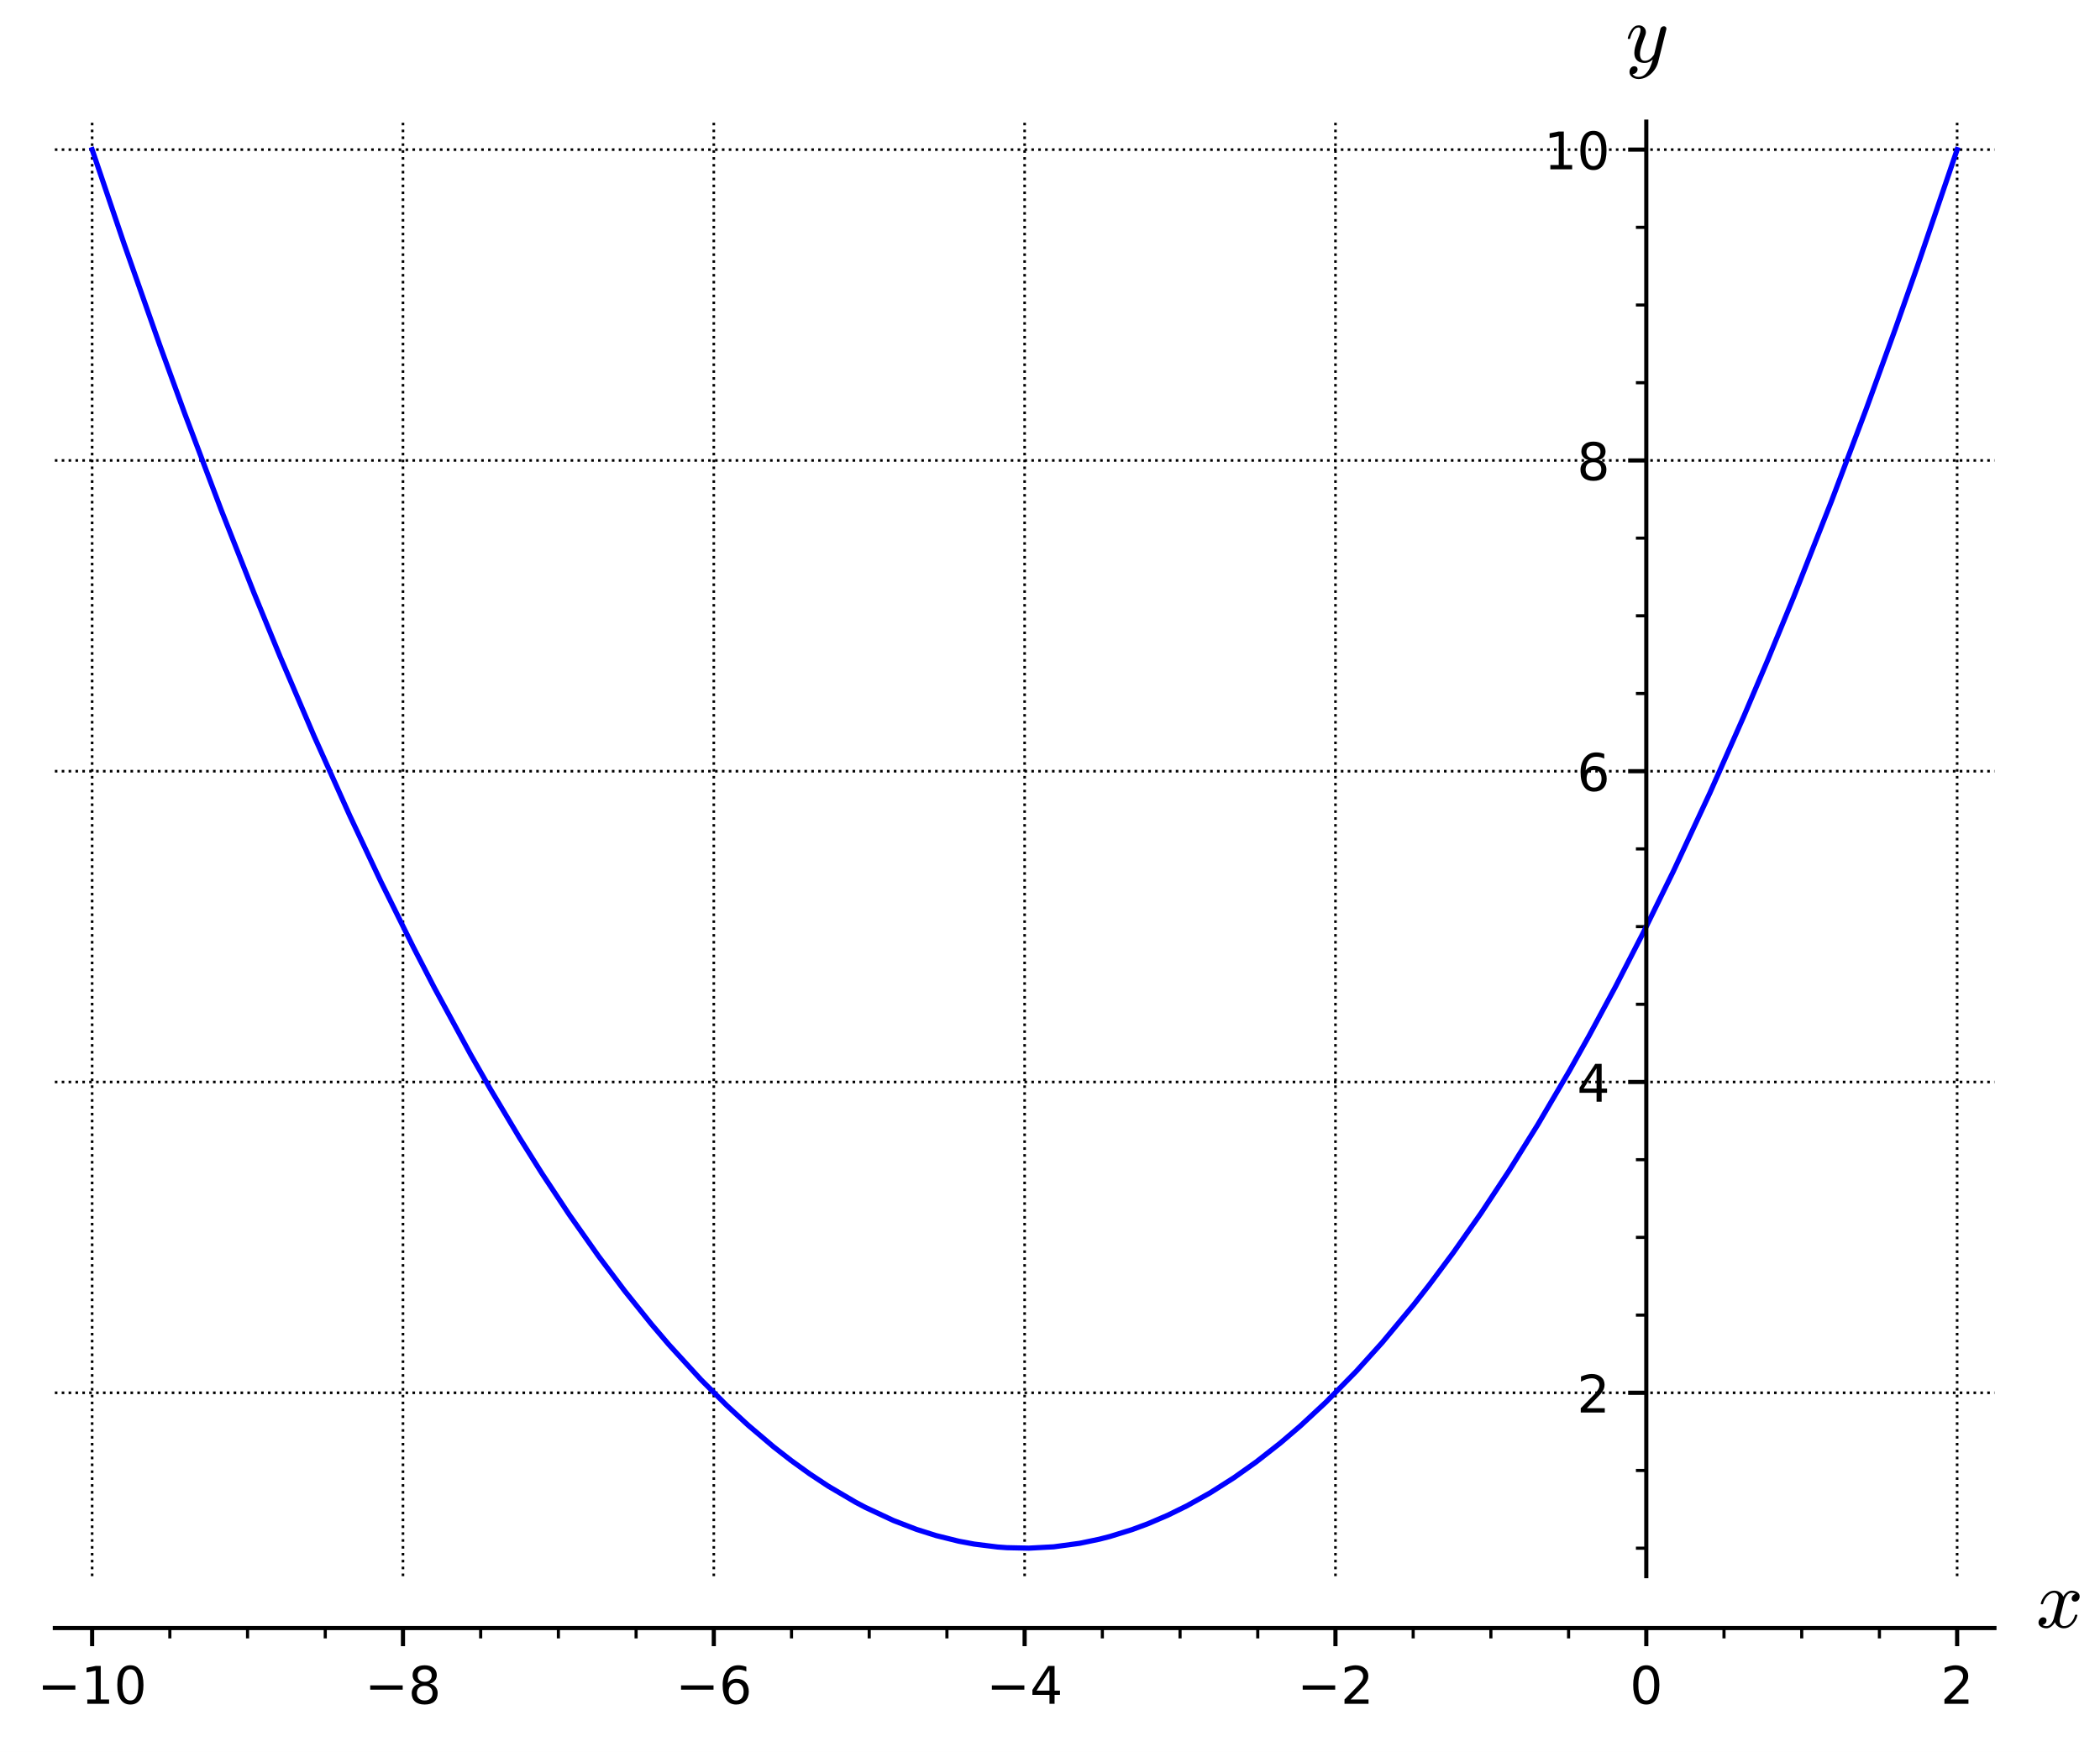
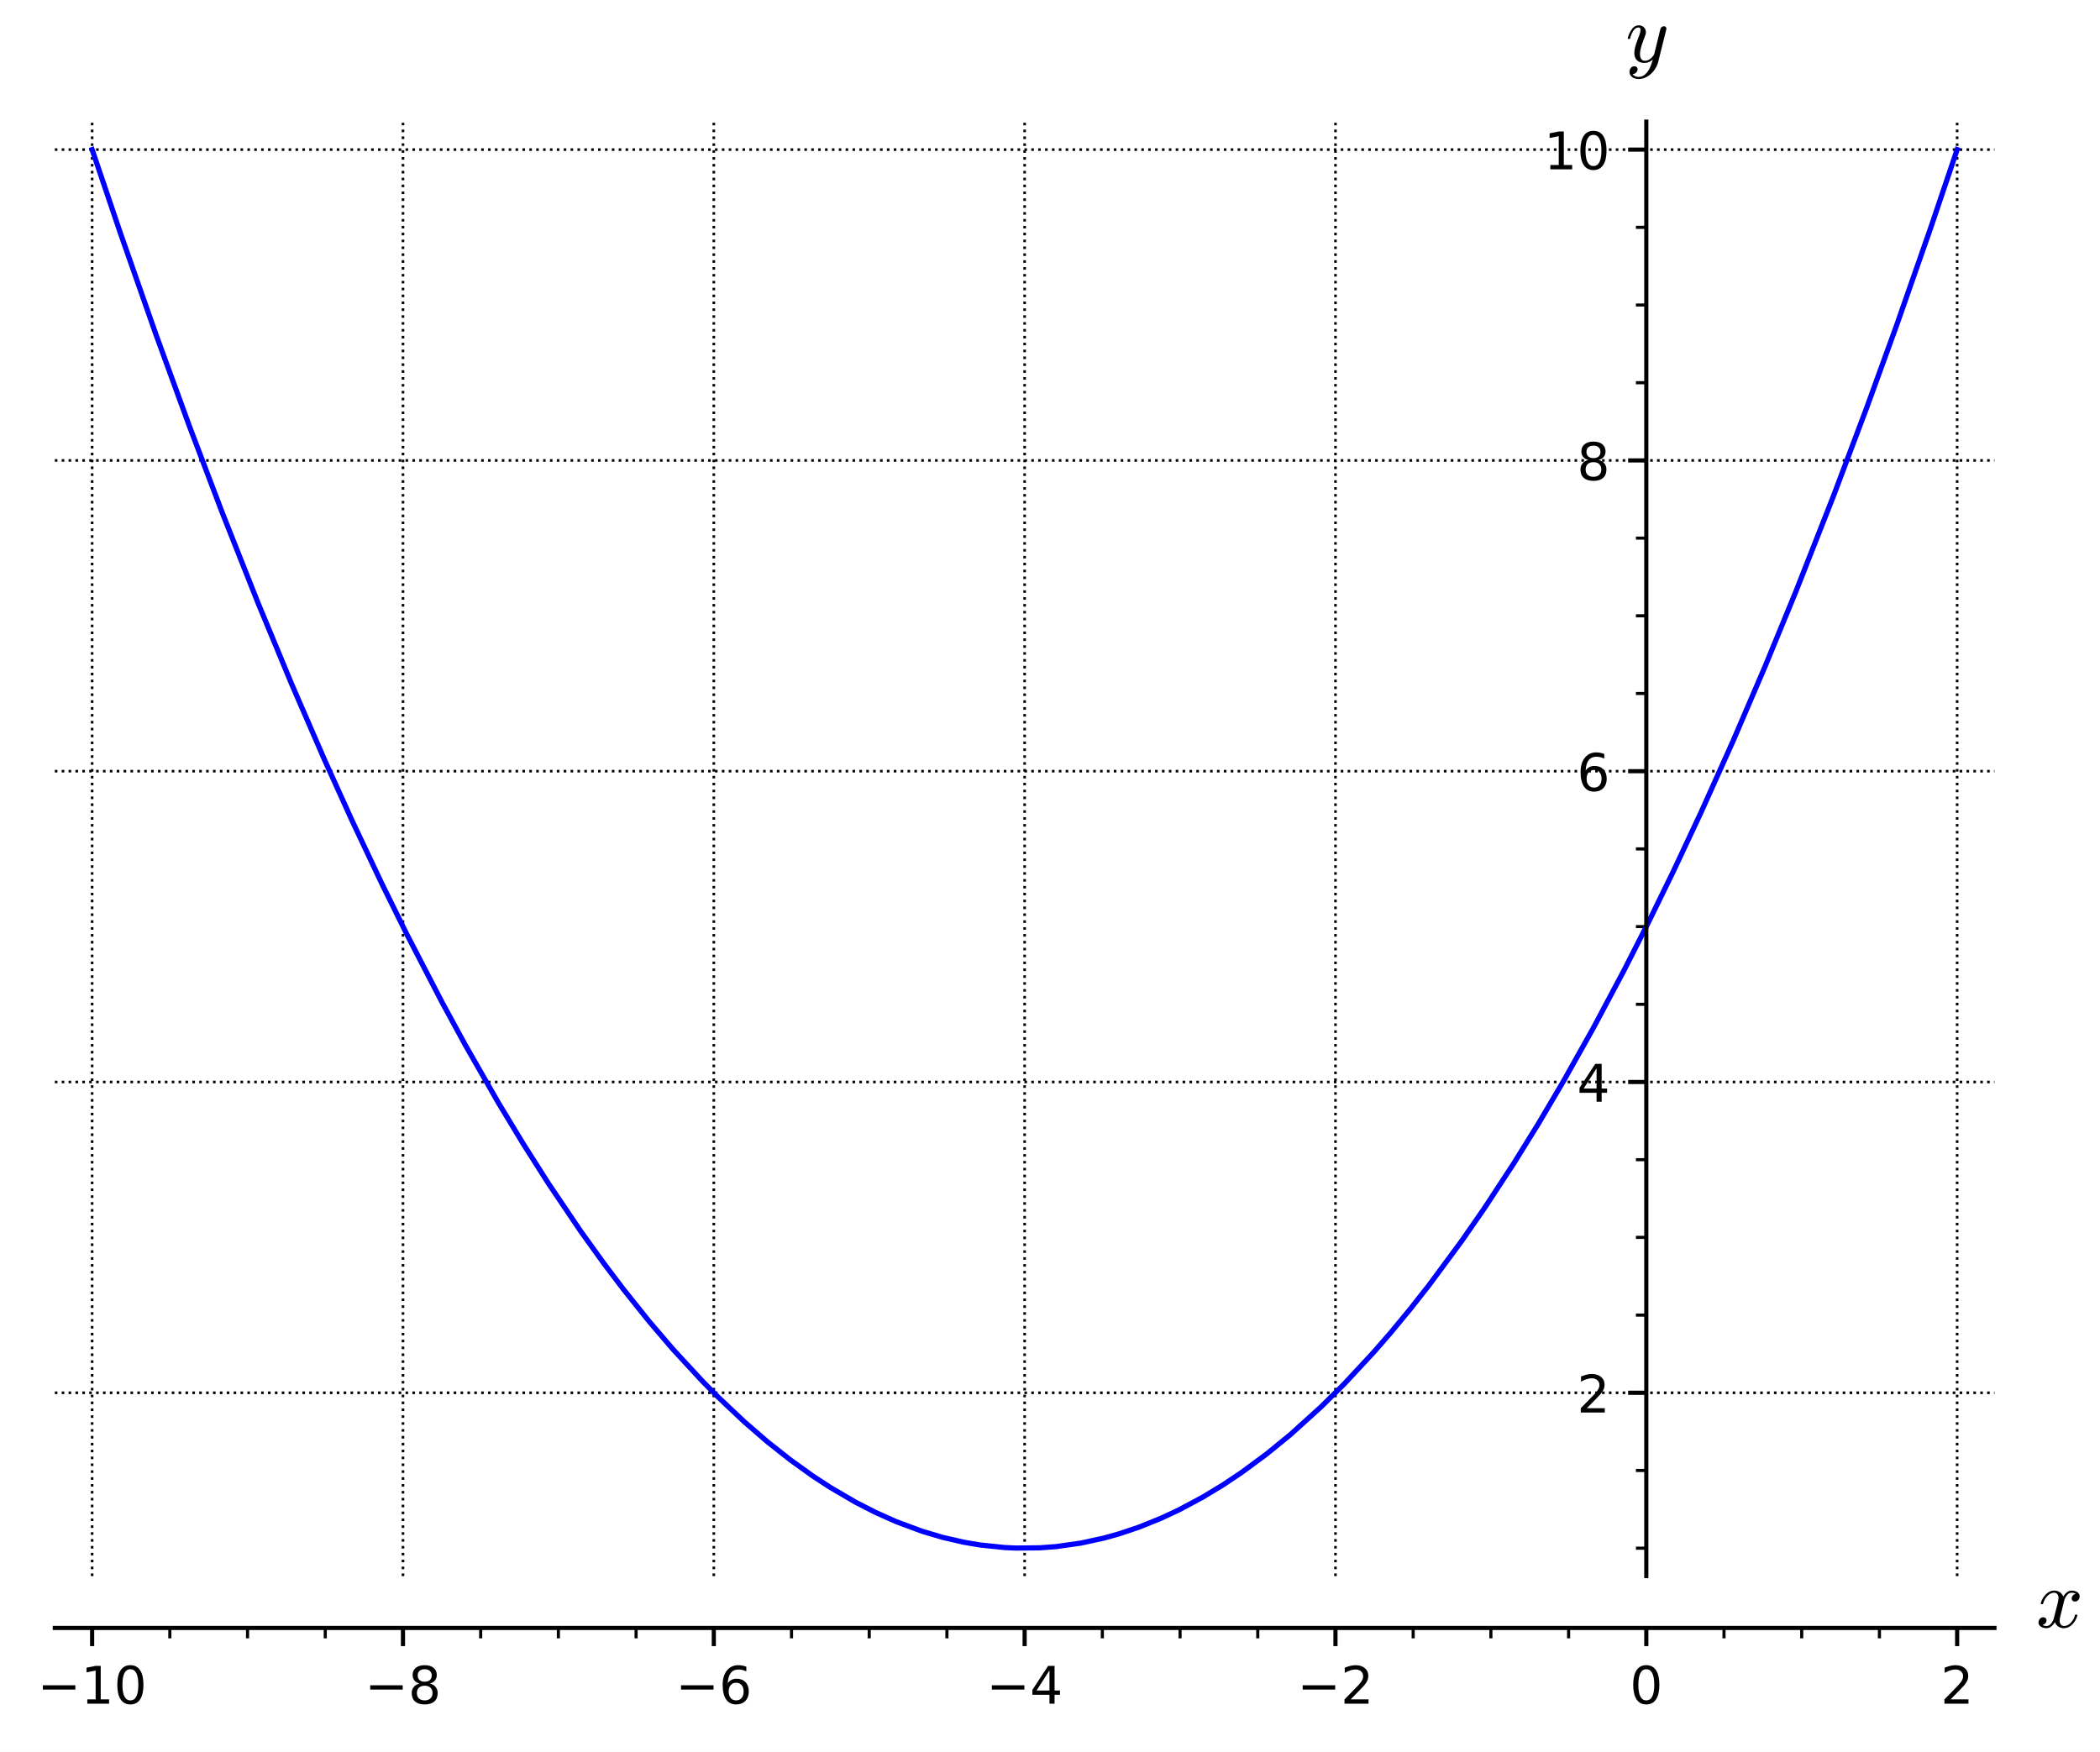
- <svg xmlns="http://www.w3.org/2000/svg" xmlns:xlink="http://www.w3.org/1999/xlink" width="404.615pt" height="337.601pt" viewBox="0 0 404.615 337.601" version="1.1">
+ <svg xmlns="http://www.w3.org/2000/svg" xmlns:xlink="http://www.w3.org/1999/xlink" width="404.638pt" height="337.601pt" viewBox="0 0 404.638 337.601" version="1.1">
  <defs>
    <style type="text/css">*{stroke-linejoin: round; stroke-linecap: butt}</style>
  </defs>
  <g id="figure_1">
    <g id="patch_1">
-       <path d="M 0 337.601  L 404.615 337.601  L 404.615 0  L 0 0  z " style="fill: #ffffff" />
+       <path d="M 0 337.601  L 404.638 337.601  L 404.638 0  L 0 0  z " style="fill: #ffffff" />
    </g>
    <g id="axes_1">
      <g id="patch_2">
-         <path d="M 10.566 303.723  L 384.275 303.723  L 384.275 23.442  L 10.566 23.442  z " style="fill: #ffffff" />
+         <path d="M 10.565 303.723  L 384.298 303.723  L 384.298 23.442  L 10.565 23.442  z " style="fill: #ffffff" />
      </g>
      <g id="matplotlib.axis_1">
        <g id="xtick_1">
          <g id="line2d_1">
-             <path d="M 17.752 303.723  L 17.752 23.442  " clip-path="url(#p4a2a695753)" style="fill: none; stroke-dasharray: 0.5,0.825; stroke-dashoffset: 0; stroke: #000000; stroke-width: 0.5" />
+             <path d="M 17.752 303.723  L 17.752 23.442  " clip-path="url(#peee781e244)" style="fill: none; stroke-dasharray: 0.5,0.825; stroke-dashoffset: 0; stroke: #000000; stroke-width: 0.5" />
          </g>
          <g id="line2d_2">
            <defs>
-               <path id="ma3449b075d" d="M 0 0  L 0 3.5  " style="stroke: #000000; stroke-width: 0.8" />
-             </defs>
-             <g>
-               <use xlink:href="#ma3449b075d" x="17.752" y="313.723" style="stroke: #000000; stroke-width: 0.8" />
+               <path id="mcf49703777" d="M 0 0  L 0 3.5  " style="stroke: #000000; stroke-width: 0.8" />
+             </defs>
+             <g>
+               <use xlink:href="#mcf49703777" x="17.752" y="313.723" style="stroke: #000000; stroke-width: 0.8" />
            </g>
          </g>
          <g id="text_1">
            <g transform="translate(7.2 328.3209) scale(0.1 -0.1)">
              <defs>
                <path id="DejaVuSans-2212" d="M 678 2272  L 4684 2272  L 4684 1741  L 678 1741  L 678 2272  z " transform="scale(0.015625)" />
                <path id="DejaVuSans-31" d="M 794 531  L 1825 531  L 1825 4091  L 703 3866  L 703 4441  L 1819 4666  L 2450 4666  L 2450 531  L 3481 531  L 3481 0  L 794 0  L 794 531  z " transform="scale(0.015625)" />
                <path id="DejaVuSans-30" d="M 2034 4250  Q 1547 4250 1301 3770  Q 1056 3291 1056 2328  Q 1056 1369 1301 889  Q 1547 409 2034 409  Q 2525 409 2770 889  Q 3016 1369 3016 2328  Q 3016 3291 2770 3770  Q 2525 4250 2034 4250  z M 2034 4750  Q 2819 4750 3233 4129  Q 3647 3509 3647 2328  Q 3647 1150 3233 529  Q 2819 -91 2034 -91  Q 1250 -91 836 529  Q 422 1150 422 2328  Q 422 3509 836 4129  Q 1250 4750 2034 4750  z " transform="scale(0.015625)" />
              </defs>
              <use xlink:href="#DejaVuSans-2212" />
              <use xlink:href="#DejaVuSans-31" x="83.789" />
              <use xlink:href="#DejaVuSans-30" x="147.412" />
            </g>
          </g>
        </g>
        <g id="xtick_2">
          <g id="line2d_3">
-             <path d="M 77.642 303.723  L 77.642 23.442  " clip-path="url(#p4a2a695753)" style="fill: none; stroke-dasharray: 0.5,0.825; stroke-dashoffset: 0; stroke: #000000; stroke-width: 0.5" />
+             <path d="M 77.645 303.723  L 77.645 23.442  " clip-path="url(#peee781e244)" style="fill: none; stroke-dasharray: 0.5,0.825; stroke-dashoffset: 0; stroke: #000000; stroke-width: 0.5" />
          </g>
          <g id="line2d_4">
            <g>
-               <use xlink:href="#ma3449b075d" x="77.642" y="313.723" style="stroke: #000000; stroke-width: 0.8" />
+               <use xlink:href="#mcf49703777" x="77.645" y="313.723" style="stroke: #000000; stroke-width: 0.8" />
            </g>
          </g>
          <g id="text_2">
-             <g transform="translate(70.2706 328.3209) scale(0.1 -0.1)">
+             <g transform="translate(70.27437 328.3209) scale(0.1 -0.1)">
              <defs>
                <path id="DejaVuSans-38" d="M 2034 2216  Q 1584 2216 1326 1975  Q 1069 1734 1069 1313  Q 1069 891 1326 650  Q 1584 409 2034 409  Q 2484 409 2743 651  Q 3003 894 3003 1313  Q 3003 1734 2745 1975  Q 2488 2216 2034 2216  z M 1403 2484  Q 997 2584 770 2862  Q 544 3141 544 3541  Q 544 4100 942 4425  Q 1341 4750 2034 4750  Q 2731 4750 3128 4425  Q 3525 4100 3525 3541  Q 3525 3141 3298 2862  Q 3072 2584 2669 2484  Q 3125 2378 3379 2068  Q 3634 1759 3634 1313  Q 3634 634 3220 271  Q 2806 -91 2034 -91  Q 1263 -91 848 271  Q 434 634 434 1313  Q 434 1759 690 2068  Q 947 2378 1403 2484  z M 1172 3481  Q 1172 3119 1398 2916  Q 1625 2713 2034 2713  Q 2441 2713 2670 2916  Q 2900 3119 2900 3481  Q 2900 3844 2670 4047  Q 2441 4250 2034 4250  Q 1625 4250 1398 4047  Q 1172 3844 1172 3481  z " transform="scale(0.015625)" />
              </defs>
              <use xlink:href="#DejaVuSans-2212" />
              <use xlink:href="#DejaVuSans-38" x="83.789" />
            </g>
          </g>
        </g>
        <g id="xtick_3">
          <g id="line2d_5">
-             <path d="M 137.531 303.723  L 137.531 23.442  " clip-path="url(#p4a2a695753)" style="fill: none; stroke-dasharray: 0.5,0.825; stroke-dashoffset: 0; stroke: #000000; stroke-width: 0.5" />
+             <path d="M 137.539 303.723  L 137.539 23.442  " clip-path="url(#peee781e244)" style="fill: none; stroke-dasharray: 0.5,0.825; stroke-dashoffset: 0; stroke: #000000; stroke-width: 0.5" />
          </g>
          <g id="line2d_6">
            <g>
-               <use xlink:href="#ma3449b075d" x="137.531" y="313.723" style="stroke: #000000; stroke-width: 0.8" />
+               <use xlink:href="#mcf49703777" x="137.539" y="313.723" style="stroke: #000000; stroke-width: 0.8" />
            </g>
          </g>
          <g id="text_3">
-             <g transform="translate(130.16 328.3209) scale(0.1 -0.1)">
+             <g transform="translate(130.1675 328.3209) scale(0.1 -0.1)">
              <defs>
                <path id="DejaVuSans-36" d="M 2113 2584  Q 1688 2584 1439 2293  Q 1191 2003 1191 1497  Q 1191 994 1439 701  Q 1688 409 2113 409  Q 2538 409 2786 701  Q 3034 994 3034 1497  Q 3034 2003 2786 2293  Q 2538 2584 2113 2584  z M 3366 4563  L 3366 3988  Q 3128 4100 2886 4159  Q 2644 4219 2406 4219  Q 1781 4219 1451 3797  Q 1122 3375 1075 2522  Q 1259 2794 1537 2939  Q 1816 3084 2150 3084  Q 2853 3084 3261 2657  Q 3669 2231 3669 1497  Q 3669 778 3244 343  Q 2819 -91 2113 -91  Q 1303 -91 875 529  Q 447 1150 447 2328  Q 447 3434 972 4092  Q 1497 4750 2381 4750  Q 2619 4750 2861 4703  Q 3103 4656 3366 4563  z " transform="scale(0.015625)" />
              </defs>
              <use xlink:href="#DejaVuSans-2212" />
              <use xlink:href="#DejaVuSans-36" x="83.789" />
            </g>
          </g>
        </g>
        <g id="xtick_4">
          <g id="line2d_7">
-             <path d="M 197.42 303.723  L 197.42 23.442  " clip-path="url(#p4a2a695753)" style="fill: none; stroke-dasharray: 0.5,0.825; stroke-dashoffset: 0; stroke: #000000; stroke-width: 0.5" />
+             <path d="M 197.432 303.723  L 197.432 23.442  " clip-path="url(#peee781e244)" style="fill: none; stroke-dasharray: 0.5,0.825; stroke-dashoffset: 0; stroke: #000000; stroke-width: 0.5" />
          </g>
          <g id="line2d_8">
            <g>
-               <use xlink:href="#ma3449b075d" x="197.42" y="313.723" style="stroke: #000000; stroke-width: 0.8" />
+               <use xlink:href="#mcf49703777" x="197.432" y="313.723" style="stroke: #000000; stroke-width: 0.8" />
            </g>
          </g>
          <g id="text_4">
-             <g transform="translate(190.0493 328.3209) scale(0.1 -0.1)">
+             <g transform="translate(190.0606 328.3209) scale(0.1 -0.1)">
              <defs>
                <path id="DejaVuSans-34" d="M 2419 4116  L 825 1625  L 2419 1625  L 2419 4116  z M 2253 4666  L 3047 4666  L 3047 1625  L 3713 1625  L 3713 1100  L 3047 1100  L 3047 0  L 2419 0  L 2419 1100  L 313 1100  L 313 1709  L 2253 4666  z " transform="scale(0.015625)" />
              </defs>
              <use xlink:href="#DejaVuSans-2212" />
              <use xlink:href="#DejaVuSans-34" x="83.789" />
            </g>
          </g>
        </g>
        <g id="xtick_5">
          <g id="line2d_9">
-             <path d="M 257.31 303.723  L 257.31 23.442  " clip-path="url(#p4a2a695753)" style="fill: none; stroke-dasharray: 0.5,0.825; stroke-dashoffset: 0; stroke: #000000; stroke-width: 0.5" />
+             <path d="M 257.325 303.723  L 257.325 23.442  " clip-path="url(#peee781e244)" style="fill: none; stroke-dasharray: 0.5,0.825; stroke-dashoffset: 0; stroke: #000000; stroke-width: 0.5" />
          </g>
          <g id="line2d_10">
            <g>
-               <use xlink:href="#ma3449b075d" x="257.31" y="313.723" style="stroke: #000000; stroke-width: 0.8" />
+               <use xlink:href="#mcf49703777" x="257.325" y="313.723" style="stroke: #000000; stroke-width: 0.8" />
            </g>
          </g>
          <g id="text_5">
-             <g transform="translate(249.9387 328.3209) scale(0.1 -0.1)">
+             <g transform="translate(249.9537 328.3209) scale(0.1 -0.1)">
              <defs>
                <path id="DejaVuSans-32" d="M 1228 531  L 3431 531  L 3431 0  L 469 0  L 469 531  Q 828 903 1448 1529  Q 2069 2156 2228 2338  Q 2531 2678 2651 2914  Q 2772 3150 2772 3378  Q 2772 3750 2511 3984  Q 2250 4219 1831 4219  Q 1534 4219 1204 4116  Q 875 4013 500 3803  L 500 4441  Q 881 4594 1212 4672  Q 1544 4750 1819 4750  Q 2544 4750 2975 4387  Q 3406 4025 3406 3419  Q 3406 3131 3298 2873  Q 3191 2616 2906 2266  Q 2828 2175 2409 1742  Q 1991 1309 1228 531  z " transform="scale(0.015625)" />
              </defs>
              <use xlink:href="#DejaVuSans-2212" />
              <use xlink:href="#DejaVuSans-32" x="83.789" />
            </g>
          </g>
        </g>
        <g id="xtick_6">
          <g id="line2d_11">
-             <path d="M 317.199 303.723  L 317.199 23.442  " clip-path="url(#p4a2a695753)" style="fill: none; stroke-dasharray: 0.5,0.825; stroke-dashoffset: 0; stroke: #000000; stroke-width: 0.5" />
+             <path d="M 317.218 303.723  L 317.218 23.442  " clip-path="url(#peee781e244)" style="fill: none; stroke-dasharray: 0.5,0.825; stroke-dashoffset: 0; stroke: #000000; stroke-width: 0.5" />
          </g>
          <g id="line2d_12">
            <g>
-               <use xlink:href="#ma3449b075d" x="317.199" y="313.723" style="stroke: #000000; stroke-width: 0.8" />
+               <use xlink:href="#mcf49703777" x="317.218" y="313.723" style="stroke: #000000; stroke-width: 0.8" />
            </g>
          </g>
          <g id="text_6">
-             <g transform="translate(314.0179 328.3209) scale(0.1 -0.1)">
+             <g transform="translate(314.0367 328.3209) scale(0.1 -0.1)">
              <use xlink:href="#DejaVuSans-30" />
            </g>
          </g>
        </g>
        <g id="xtick_7">
          <g id="line2d_13">
-             <path d="M 377.088 303.723  L 377.088 23.442  " clip-path="url(#p4a2a695753)" style="fill: none; stroke-dasharray: 0.5,0.825; stroke-dashoffset: 0; stroke: #000000; stroke-width: 0.5" />
+             <path d="M 377.111 303.723  L 377.111 23.442  " clip-path="url(#peee781e244)" style="fill: none; stroke-dasharray: 0.5,0.825; stroke-dashoffset: 0; stroke: #000000; stroke-width: 0.5" />
          </g>
          <g id="line2d_14">
            <g>
-               <use xlink:href="#ma3449b075d" x="377.088" y="313.723" style="stroke: #000000; stroke-width: 0.8" />
+               <use xlink:href="#mcf49703777" x="377.111" y="313.723" style="stroke: #000000; stroke-width: 0.8" />
            </g>
          </g>
          <g id="text_7">
-             <g transform="translate(373.9072 328.3209) scale(0.1 -0.1)">
+             <g transform="translate(373.9298 328.3209) scale(0.1 -0.1)">
              <use xlink:href="#DejaVuSans-32" />
            </g>
          </g>
        </g>
        <g id="xtick_8">
          <g id="line2d_15">
            <defs>
-               <path id="mc7dc9c9245" d="M 0 0  L 0 2  " style="stroke: #000000; stroke-width: 0.6" />
-             </defs>
-             <g>
-               <use xlink:href="#mc7dc9c9245" x="32.725" y="313.723" style="stroke: #000000; stroke-width: 0.6" />
+               <path id="m8cdc2113b7" d="M 0 0  L 0 2  " style="stroke: #000000; stroke-width: 0.6" />
+             </defs>
+             <g>
+               <use xlink:href="#m8cdc2113b7" x="32.726" y="313.723" style="stroke: #000000; stroke-width: 0.6" />
            </g>
          </g>
        </g>
        <g id="xtick_9">
          <g id="line2d_16">
            <g>
-               <use xlink:href="#mc7dc9c9245" x="47.697" y="313.723" style="stroke: #000000; stroke-width: 0.6" />
+               <use xlink:href="#m8cdc2113b7" x="47.699" y="313.723" style="stroke: #000000; stroke-width: 0.6" />
            </g>
          </g>
        </g>
        <g id="xtick_10">
          <g id="line2d_17">
            <g>
-               <use xlink:href="#mc7dc9c9245" x="62.669" y="313.723" style="stroke: #000000; stroke-width: 0.6" />
+               <use xlink:href="#m8cdc2113b7" x="62.672" y="313.723" style="stroke: #000000; stroke-width: 0.6" />
            </g>
          </g>
        </g>
        <g id="xtick_11">
          <g id="line2d_18">
            <g>
-               <use xlink:href="#mc7dc9c9245" x="92.614" y="313.723" style="stroke: #000000; stroke-width: 0.6" />
+               <use xlink:href="#m8cdc2113b7" x="92.619" y="313.723" style="stroke: #000000; stroke-width: 0.6" />
            </g>
          </g>
        </g>
        <g id="xtick_12">
          <g id="line2d_19">
            <g>
-               <use xlink:href="#mc7dc9c9245" x="107.586" y="313.723" style="stroke: #000000; stroke-width: 0.6" />
+               <use xlink:href="#m8cdc2113b7" x="107.592" y="313.723" style="stroke: #000000; stroke-width: 0.6" />
            </g>
          </g>
        </g>
        <g id="xtick_13">
          <g id="line2d_20">
            <g>
-               <use xlink:href="#mc7dc9c9245" x="122.559" y="313.723" style="stroke: #000000; stroke-width: 0.6" />
+               <use xlink:href="#m8cdc2113b7" x="122.565" y="313.723" style="stroke: #000000; stroke-width: 0.6" />
            </g>
          </g>
        </g>
        <g id="xtick_14">
          <g id="line2d_21">
            <g>
-               <use xlink:href="#mc7dc9c9245" x="152.503" y="313.723" style="stroke: #000000; stroke-width: 0.6" />
+               <use xlink:href="#m8cdc2113b7" x="152.512" y="313.723" style="stroke: #000000; stroke-width: 0.6" />
            </g>
          </g>
        </g>
        <g id="xtick_15">
          <g id="line2d_22">
            <g>
-               <use xlink:href="#mc7dc9c9245" x="167.476" y="313.723" style="stroke: #000000; stroke-width: 0.6" />
+               <use xlink:href="#m8cdc2113b7" x="167.485" y="313.723" style="stroke: #000000; stroke-width: 0.6" />
            </g>
          </g>
        </g>
        <g id="xtick_16">
          <g id="line2d_23">
            <g>
-               <use xlink:href="#mc7dc9c9245" x="182.448" y="313.723" style="stroke: #000000; stroke-width: 0.6" />
+               <use xlink:href="#m8cdc2113b7" x="182.458" y="313.723" style="stroke: #000000; stroke-width: 0.6" />
            </g>
          </g>
        </g>
        <g id="xtick_17">
          <g id="line2d_24">
            <g>
-               <use xlink:href="#mc7dc9c9245" x="212.393" y="313.723" style="stroke: #000000; stroke-width: 0.6" />
+               <use xlink:href="#m8cdc2113b7" x="212.405" y="313.723" style="stroke: #000000; stroke-width: 0.6" />
            </g>
          </g>
        </g>
        <g id="xtick_18">
          <g id="line2d_25">
            <g>
-               <use xlink:href="#mc7dc9c9245" x="227.365" y="313.723" style="stroke: #000000; stroke-width: 0.6" />
+               <use xlink:href="#m8cdc2113b7" x="227.378" y="313.723" style="stroke: #000000; stroke-width: 0.6" />
            </g>
          </g>
        </g>
        <g id="xtick_19">
          <g id="line2d_26">
            <g>
-               <use xlink:href="#mc7dc9c9245" x="242.337" y="313.723" style="stroke: #000000; stroke-width: 0.6" />
+               <use xlink:href="#m8cdc2113b7" x="242.352" y="313.723" style="stroke: #000000; stroke-width: 0.6" />
            </g>
          </g>
        </g>
        <g id="xtick_20">
          <g id="line2d_27">
            <g>
-               <use xlink:href="#mc7dc9c9245" x="272.282" y="313.723" style="stroke: #000000; stroke-width: 0.6" />
+               <use xlink:href="#m8cdc2113b7" x="272.298" y="313.723" style="stroke: #000000; stroke-width: 0.6" />
            </g>
          </g>
        </g>
        <g id="xtick_21">
          <g id="line2d_28">
            <g>
-               <use xlink:href="#mc7dc9c9245" x="287.254" y="313.723" style="stroke: #000000; stroke-width: 0.6" />
+               <use xlink:href="#m8cdc2113b7" x="287.271" y="313.723" style="stroke: #000000; stroke-width: 0.6" />
            </g>
          </g>
        </g>
        <g id="xtick_22">
          <g id="line2d_29">
            <g>
-               <use xlink:href="#mc7dc9c9245" x="302.227" y="313.723" style="stroke: #000000; stroke-width: 0.6" />
+               <use xlink:href="#m8cdc2113b7" x="302.245" y="313.723" style="stroke: #000000; stroke-width: 0.6" />
            </g>
          </g>
        </g>
        <g id="xtick_23">
          <g id="line2d_30">
            <g>
-               <use xlink:href="#mc7dc9c9245" x="332.171" y="313.723" style="stroke: #000000; stroke-width: 0.6" />
+               <use xlink:href="#m8cdc2113b7" x="332.191" y="313.723" style="stroke: #000000; stroke-width: 0.6" />
            </g>
          </g>
        </g>
        <g id="xtick_24">
          <g id="line2d_31">
            <g>
-               <use xlink:href="#mc7dc9c9245" x="347.144" y="313.723" style="stroke: #000000; stroke-width: 0.6" />
+               <use xlink:href="#m8cdc2113b7" x="347.165" y="313.723" style="stroke: #000000; stroke-width: 0.6" />
            </g>
          </g>
        </g>
        <g id="xtick_25">
          <g id="line2d_32">
            <g>
-               <use xlink:href="#mc7dc9c9245" x="362.116" y="313.723" style="stroke: #000000; stroke-width: 0.6" />
+               <use xlink:href="#m8cdc2113b7" x="362.138" y="313.723" style="stroke: #000000; stroke-width: 0.6" />
            </g>
          </g>
        </g>
        <g id="text_8">
-           <g transform="translate(392.2752 313.7225) scale(0.16 -0.16)">
+           <g transform="translate(392.2982 313.7225) scale(0.16 -0.16)">
            <defs>
              <path id="Cmmi10-78" d="M 500 184  Q 613 97 819 97  Q 1019 97 1172 289  Q 1325 481 1381 709  L 1672 1844  Q 1741 2153 1741 2266  Q 1741 2425 1652 2544  Q 1563 2663 1403 2663  Q 1200 2663 1022 2536  Q 844 2409 722 2214  Q 600 2019 550 1819  Q 538 1778 500 1778  L 422 1778  Q 372 1778 372 1838  L 372 1856  Q 434 2094 584 2320  Q 734 2547 951 2687  Q 1169 2828 1416 2828  Q 1650 2828 1839 2703  Q 2028 2578 2106 2363  Q 2216 2559 2386 2693  Q 2556 2828 2759 2828  Q 2897 2828 3040 2779  Q 3184 2731 3275 2631  Q 3366 2531 3366 2381  Q 3366 2219 3261 2101  Q 3156 1984 2994 1984  Q 2891 1984 2822 2050  Q 2753 2116 2753 2216  Q 2753 2350 2845 2451  Q 2938 2553 3066 2572  Q 2950 2663 2747 2663  Q 2541 2663 2389 2472  Q 2238 2281 2175 2047  L 1894 916  Q 1825 659 1825 494  Q 1825 331 1917 214  Q 2009 97 2163 97  Q 2463 97 2698 361  Q 2934 625 3009 941  Q 3022 978 3059 978  L 3138 978  Q 3163 978 3178 961  Q 3194 944 3194 922  Q 3194 916 3188 903  Q 3097 522 2806 225  Q 2516 -72 2150 -72  Q 1916 -72 1727 54  Q 1538 181 1459 397  Q 1359 209 1182 68  Q 1006 -72 806 -72  Q 669 -72 523 -23  Q 378 25 287 125  Q 197 225 197 378  Q 197 528 301 651  Q 406 775 563 775  Q 669 775 741 711  Q 813 647 813 544  Q 813 409 723 309  Q 634 209 500 184  z " transform="scale(0.015625)" />
            </defs>
            <use xlink:href="#Cmmi10-78" transform="translate(0 0.8125)" />
          </g>
        </g>
      </g>
      <g id="matplotlib.axis_2">
        <g id="ytick_1">
          <g id="line2d_33">
-             <path d="M 10.566 268.39  L 384.275 268.39  " clip-path="url(#p4a2a695753)" style="fill: none; stroke-dasharray: 0.5,0.825; stroke-dashoffset: 0; stroke: #000000; stroke-width: 0.5" />
+             <path d="M 10.565 268.405  L 384.298 268.405  " clip-path="url(#peee781e244)" style="fill: none; stroke-dasharray: 0.5,0.825; stroke-dashoffset: 0; stroke: #000000; stroke-width: 0.5" />
          </g>
          <g id="line2d_34">
            <defs>
-               <path id="ma0e72efda0" d="M 0 0  L -3.5 0  " style="stroke: #000000; stroke-width: 0.8" />
-             </defs>
-             <g>
-               <use xlink:href="#ma0e72efda0" x="317.199" y="268.39" style="stroke: #000000; stroke-width: 0.8" />
+               <path id="mf89e33d43b" d="M 0 0  L -3.5 0  " style="stroke: #000000; stroke-width: 0.8" />
+             </defs>
+             <g>
+               <use xlink:href="#mf89e33d43b" x="317.218" y="268.405" style="stroke: #000000; stroke-width: 0.8" />
            </g>
          </g>
          <g id="text_9">
-             <g transform="translate(303.8366 272.1891) scale(0.1 -0.1)">
+             <g transform="translate(303.8555 272.2042) scale(0.1 -0.1)">
              <use xlink:href="#DejaVuSans-32" />
            </g>
          </g>
        </g>
        <g id="ytick_2">
          <g id="line2d_35">
-             <path d="M 10.566 208.501  L 384.275 208.501  " clip-path="url(#p4a2a695753)" style="fill: none; stroke-dasharray: 0.5,0.825; stroke-dashoffset: 0; stroke: #000000; stroke-width: 0.5" />
+             <path d="M 10.565 208.512  L 384.298 208.512  " clip-path="url(#peee781e244)" style="fill: none; stroke-dasharray: 0.5,0.825; stroke-dashoffset: 0; stroke: #000000; stroke-width: 0.5" />
          </g>
          <g id="line2d_36">
            <g>
-               <use xlink:href="#ma0e72efda0" x="317.199" y="208.501" style="stroke: #000000; stroke-width: 0.8" />
+               <use xlink:href="#mf89e33d43b" x="317.218" y="208.512" style="stroke: #000000; stroke-width: 0.8" />
            </g>
          </g>
          <g id="text_10">
-             <g transform="translate(303.8366 212.2998) scale(0.1 -0.1)">
+             <g transform="translate(303.8555 212.3111) scale(0.1 -0.1)">
              <use xlink:href="#DejaVuSans-34" />
            </g>
          </g>
        </g>
        <g id="ytick_3">
          <g id="line2d_37">
-             <path d="M 10.566 148.611  L 384.275 148.611  " clip-path="url(#p4a2a695753)" style="fill: none; stroke-dasharray: 0.5,0.825; stroke-dashoffset: 0; stroke: #000000; stroke-width: 0.5" />
+             <path d="M 10.565 148.619  L 384.298 148.619  " clip-path="url(#peee781e244)" style="fill: none; stroke-dasharray: 0.5,0.825; stroke-dashoffset: 0; stroke: #000000; stroke-width: 0.5" />
          </g>
          <g id="line2d_38">
            <g>
-               <use xlink:href="#ma0e72efda0" x="317.199" y="148.611" style="stroke: #000000; stroke-width: 0.8" />
+               <use xlink:href="#mf89e33d43b" x="317.218" y="148.619" style="stroke: #000000; stroke-width: 0.8" />
            </g>
          </g>
          <g id="text_11">
-             <g transform="translate(303.8366 152.4104) scale(0.1 -0.1)">
+             <g transform="translate(303.8555 152.418) scale(0.1 -0.1)">
              <use xlink:href="#DejaVuSans-36" />
            </g>
          </g>
        </g>
        <g id="ytick_4">
          <g id="line2d_39">
-             <path d="M 10.566 88.722  L 384.275 88.722  " clip-path="url(#p4a2a695753)" style="fill: none; stroke-dasharray: 0.5,0.825; stroke-dashoffset: 0; stroke: #000000; stroke-width: 0.5" />
+             <path d="M 10.565 88.726  L 384.298 88.726  " clip-path="url(#peee781e244)" style="fill: none; stroke-dasharray: 0.5,0.825; stroke-dashoffset: 0; stroke: #000000; stroke-width: 0.5" />
          </g>
          <g id="line2d_40">
            <g>
-               <use xlink:href="#ma0e72efda0" x="317.199" y="88.722" style="stroke: #000000; stroke-width: 0.8" />
+               <use xlink:href="#mf89e33d43b" x="317.218" y="88.726" style="stroke: #000000; stroke-width: 0.8" />
            </g>
          </g>
          <g id="text_12">
-             <g transform="translate(303.8366 92.52107) scale(0.1 -0.1)">
+             <g transform="translate(303.8555 92.52484) scale(0.1 -0.1)">
              <use xlink:href="#DejaVuSans-38" />
            </g>
          </g>
        </g>
        <g id="ytick_5">
          <g id="line2d_41">
-             <path d="M 10.566 28.832  L 384.275 28.832  " clip-path="url(#p4a2a695753)" style="fill: none; stroke-dasharray: 0.5,0.825; stroke-dashoffset: 0; stroke: #000000; stroke-width: 0.5" />
+             <path d="M 10.565 28.832  L 384.298 28.832  " clip-path="url(#peee781e244)" style="fill: none; stroke-dasharray: 0.5,0.825; stroke-dashoffset: 0; stroke: #000000; stroke-width: 0.5" />
          </g>
          <g id="line2d_42">
            <g>
-               <use xlink:href="#ma0e72efda0" x="317.199" y="28.832" style="stroke: #000000; stroke-width: 0.8" />
+               <use xlink:href="#mf89e33d43b" x="317.218" y="28.832" style="stroke: #000000; stroke-width: 0.8" />
            </g>
          </g>
          <g id="text_13">
-             <g transform="translate(297.4741 32.63172) scale(0.1 -0.1)">
+             <g transform="translate(297.493 32.63172) scale(0.1 -0.1)">
              <use xlink:href="#DejaVuSans-31" />
              <use xlink:href="#DejaVuSans-30" x="63.623" />
            </g>
          </g>
        </g>
        <g id="ytick_6">
          <g id="line2d_43">
            <defs>
-               <path id="mf04ad03c81" d="M 0 0  L -2 0  " style="stroke: #000000; stroke-width: 0.6" />
-             </defs>
-             <g>
-               <use xlink:href="#mf04ad03c81" x="317.199" y="298.335" style="stroke: #000000; stroke-width: 0.6" />
+               <path id="maabe689abe" d="M 0 0  L -2 0  " style="stroke: #000000; stroke-width: 0.6" />
+             </defs>
+             <g>
+               <use xlink:href="#maabe689abe" x="317.218" y="298.352" style="stroke: #000000; stroke-width: 0.6" />
            </g>
          </g>
        </g>
        <g id="ytick_7">
          <g id="line2d_44">
            <g>
-               <use xlink:href="#mf04ad03c81" x="317.199" y="283.362" style="stroke: #000000; stroke-width: 0.6" />
+               <use xlink:href="#maabe689abe" x="317.218" y="283.378" style="stroke: #000000; stroke-width: 0.6" />
            </g>
          </g>
        </g>
        <g id="ytick_8">
          <g id="line2d_45">
            <g>
-               <use xlink:href="#mf04ad03c81" x="317.199" y="253.418" style="stroke: #000000; stroke-width: 0.6" />
+               <use xlink:href="#maabe689abe" x="317.218" y="253.432" style="stroke: #000000; stroke-width: 0.6" />
            </g>
          </g>
        </g>
        <g id="ytick_9">
          <g id="line2d_46">
            <g>
-               <use xlink:href="#mf04ad03c81" x="317.199" y="238.445" style="stroke: #000000; stroke-width: 0.6" />
+               <use xlink:href="#maabe689abe" x="317.218" y="238.458" style="stroke: #000000; stroke-width: 0.6" />
            </g>
          </g>
        </g>
        <g id="ytick_10">
          <g id="line2d_47">
            <g>
-               <use xlink:href="#mf04ad03c81" x="317.199" y="223.473" style="stroke: #000000; stroke-width: 0.6" />
+               <use xlink:href="#maabe689abe" x="317.218" y="223.485" style="stroke: #000000; stroke-width: 0.6" />
            </g>
          </g>
        </g>
        <g id="ytick_11">
          <g id="line2d_48">
            <g>
-               <use xlink:href="#mf04ad03c81" x="317.199" y="193.528" style="stroke: #000000; stroke-width: 0.6" />
+               <use xlink:href="#maabe689abe" x="317.218" y="193.539" style="stroke: #000000; stroke-width: 0.6" />
            </g>
          </g>
        </g>
        <g id="ytick_12">
          <g id="line2d_49">
            <g>
-               <use xlink:href="#mf04ad03c81" x="317.199" y="178.556" style="stroke: #000000; stroke-width: 0.6" />
+               <use xlink:href="#maabe689abe" x="317.218" y="178.565" style="stroke: #000000; stroke-width: 0.6" />
            </g>
          </g>
        </g>
        <g id="ytick_13">
          <g id="line2d_50">
            <g>
-               <use xlink:href="#mf04ad03c81" x="317.199" y="163.584" style="stroke: #000000; stroke-width: 0.6" />
+               <use xlink:href="#maabe689abe" x="317.218" y="163.592" style="stroke: #000000; stroke-width: 0.6" />
            </g>
          </g>
        </g>
        <g id="ytick_14">
          <g id="line2d_51">
            <g>
-               <use xlink:href="#mf04ad03c81" x="317.199" y="133.639" style="stroke: #000000; stroke-width: 0.6" />
+               <use xlink:href="#maabe689abe" x="317.218" y="133.645" style="stroke: #000000; stroke-width: 0.6" />
            </g>
          </g>
        </g>
        <g id="ytick_15">
          <g id="line2d_52">
            <g>
-               <use xlink:href="#mf04ad03c81" x="317.199" y="118.667" style="stroke: #000000; stroke-width: 0.6" />
+               <use xlink:href="#maabe689abe" x="317.218" y="118.672" style="stroke: #000000; stroke-width: 0.6" />
            </g>
          </g>
        </g>
        <g id="ytick_16">
          <g id="line2d_53">
            <g>
-               <use xlink:href="#mf04ad03c81" x="317.199" y="103.694" style="stroke: #000000; stroke-width: 0.6" />
+               <use xlink:href="#maabe689abe" x="317.218" y="103.699" style="stroke: #000000; stroke-width: 0.6" />
            </g>
          </g>
        </g>
        <g id="ytick_17">
          <g id="line2d_54">
            <g>
-               <use xlink:href="#mf04ad03c81" x="317.199" y="73.75" style="stroke: #000000; stroke-width: 0.6" />
+               <use xlink:href="#maabe689abe" x="317.218" y="73.752" style="stroke: #000000; stroke-width: 0.6" />
            </g>
          </g>
        </g>
        <g id="ytick_18">
          <g id="line2d_55">
            <g>
-               <use xlink:href="#mf04ad03c81" x="317.199" y="58.777" style="stroke: #000000; stroke-width: 0.6" />
+               <use xlink:href="#maabe689abe" x="317.218" y="58.779" style="stroke: #000000; stroke-width: 0.6" />
            </g>
          </g>
        </g>
        <g id="ytick_19">
          <g id="line2d_56">
            <g>
-               <use xlink:href="#mf04ad03c81" x="317.199" y="43.805" style="stroke: #000000; stroke-width: 0.6" />
+               <use xlink:href="#maabe689abe" x="317.218" y="43.806" style="stroke: #000000; stroke-width: 0.6" />
            </g>
          </g>
        </g>
        <g id="text_14">
-           <g transform="translate(313.1991 12.0825) scale(0.16 -0.16)">
+           <g transform="translate(313.218 12.0825) scale(0.16 -0.16)">
            <defs>
              <path id="Cmmi10-79" d="M 538 -916  Q 672 -1147 1006 -1147  Q 1309 -1147 1531 -934  Q 1753 -722 1889 -420  Q 2025 -119 2100 197  Q 1816 -72 1484 -72  Q 1231 -72 1053 15  Q 875 103 776 276  Q 678 450 678 697  Q 678 906 734 1126  Q 791 1347 892 1617  Q 994 1888 1069 2088  Q 1153 2322 1153 2472  Q 1153 2663 1013 2663  Q 759 2663 595 2402  Q 431 2141 353 1819  Q 341 1778 300 1778  L 225 1778  Q 172 1778 172 1838  L 172 1856  Q 275 2238 487 2533  Q 700 2828 1025 2828  Q 1253 2828 1411 2678  Q 1569 2528 1569 2297  Q 1569 2178 1516 2047  Q 1488 1969 1388 1706  Q 1288 1444 1234 1272  Q 1181 1100 1147 934  Q 1113 769 1113 603  Q 1113 391 1203 244  Q 1294 97 1491 97  Q 1888 97 2203 581  L 2688 2553  Q 2709 2638 2787 2698  Q 2866 2759 2956 2759  Q 3034 2759 3092 2709  Q 3150 2659 3150 2578  Q 3150 2541 3144 2528  L 2509 -19  Q 2425 -347 2200 -647  Q 1975 -947 1658 -1130  Q 1341 -1313 997 -1313  Q 831 -1313 668 -1248  Q 506 -1184 406 -1056  Q 306 -928 306 -756  Q 306 -581 409 -453  Q 513 -325 684 -325  Q 788 -325 858 -389  Q 928 -453 928 -556  Q 928 -703 818 -812  Q 709 -922 563 -922  Q 556 -919 550 -917  Q 544 -916 538 -916  z " transform="scale(0.015625)" />
            </defs>
            <use xlink:href="#Cmmi10-79" transform="translate(0 0.8125)" />
          </g>
        </g>
      </g>
      <g id="line2d_57">
-         <path d="M 17.752 28.832  L 23.9 46.961  L 30.833 66.646  L 35.555 79.594  L 42.624 98.282  L 48.943 114.282  L 53.974 126.544  L 60.507 141.834  L 67.385 157.163  L 73.396 169.915  L 79.654 182.546  L 83.699 190.364  L 90.675 203.205  L 94.502 209.903  L 100.125 219.302  L 104.432 226.144  L 109.695 234.085  L 115.318 242.058  L 120.38 248.783  L 125.535 255.193  L 128.868 259.101  L 135.057 265.864  L 140.033 270.84  L 144.133 274.628  L 149.045 278.797  L 152.439 281.442  L 155.982 283.999  L 159.582 286.381  L 164.872 289.49  L 166.745 290.479  L 172.161 293.008  L 176.598 294.715  L 180.371 295.908  L 184.739 296.992  L 187.675 297.542  L 192.208 298.108  L 194.019 298.238  L 198.237 298.329  L 203.013 298.073  L 208.014 297.398  L 211.829 296.601  L 213.871 296.075  L 218.101 294.764  L 221.131 293.641  L 224.986 291.991  L 228.668 290.183  L 233.17 287.665  L 237.741 284.761  L 242.044 281.71  L 246.694 278.065  L 250.523 274.793  L 255.421 270.249  L 261.307 264.259  L 266.328 258.693  L 272.385 251.418  L 275.483 247.459  L 279.99 241.415  L 285.349 233.787  L 290.756 225.605  L 296.309 216.693  L 302.399 206.327  L 306.156 199.623  L 311.226 190.204  L 316.601 179.75  L 322.395 167.938  L 329.477 152.742  L 336.005 137.99  L 340.575 127.242  L 345.577 115.077  L 352.92 96.46  L 359.585 78.784  L 365.159 63.433  L 369.411 51.372  L 377.088 28.832  L 377.088 28.832  " clip-path="url(#p4a2a695753)" style="fill: none; stroke: #0000ff; stroke-linecap: square" />
+         <path d="M 17.752 28.832  L 23.251 45.077  L 30.029 64.404  L 36.464 82.044  L 42.775 98.674  L 49.676 116.096  L 56.192 131.816  L 62.478 146.309  L 67.789 158.041  L 73.583 170.304  L 78.401 180.071  L 85.171 193.144  L 89.67 201.408  L 96.029 212.511  L 100.848 220.476  L 105.716 228.129  L 111.959 237.363  L 116.303 243.405  L 120.111 248.441  L 125.033 254.594  L 129.658 260.007  L 135.386 266.213  L 138.419 269.279  L 143.396 273.976  L 147.874 277.849  L 152.291 281.341  L 156.612 284.442  L 160.025 286.67  L 164.902 289.518  L 168.675 291.448  L 172.674 293.234  L 177.66 295.088  L 181.717 296.29  L 185.79 297.22  L 188.84 297.735  L 193.608 298.23  L 195.705 298.327  L 200.344 298.281  L 203.535 298.041  L 208.267 297.371  L 212.723 296.4  L 215.554 295.61  L 219.484 294.292  L 223.749 292.569  L 227.225 290.941  L 231.748 288.521  L 235.686 286.135  L 239.202 283.786  L 244.03 280.224  L 248.612 276.484  L 254.533 271.131  L 259.012 266.694  L 264.698 260.578  L 267.889 256.909  L 271.672 252.34  L 275.356 247.66  L 281.696 239.076  L 286.012 232.848  L 291.665 224.22  L 296.461 216.483  L 301.242 208.386  L 306.958 198.207  L 312.934 186.98  L 317.582 177.836  L 322.416 167.944  L 327.776 156.519  L 333.955 142.754  L 340.08 128.479  L 345.999 114.087  L 353.278 95.589  L 359.638 78.702  L 365.452 62.675  L 371.993 43.967  L 377.111 28.832  L 377.111 28.832  " clip-path="url(#peee781e244)" style="fill: none; stroke: #0000ff; stroke-linecap: square" />
      </g>
      <g id="patch_3">
-         <path d="M 317.199 303.723  L 317.199 23.442  " style="fill: none; stroke: #000000; stroke-width: 0.8; stroke-linejoin: miter; stroke-linecap: square" />
+         <path d="M 317.218 303.723  L 317.218 23.442  " style="fill: none; stroke: #000000; stroke-width: 0.8; stroke-linejoin: miter; stroke-linecap: square" />
      </g>
      <g id="patch_4">
-         <path d="M 10.566 313.723  L 384.275 313.723  " style="fill: none; stroke: #000000; stroke-width: 0.8; stroke-linejoin: miter; stroke-linecap: square" />
+         <path d="M 10.565 313.723  L 384.298 313.723  " style="fill: none; stroke: #000000; stroke-width: 0.8; stroke-linejoin: miter; stroke-linecap: square" />
      </g>
    </g>
  </g>
  <defs>
-     <clipPath id="p4a2a695753">
-       <rect x="10.566" y="23.442" width="373.71" height="280.28" />
+     <clipPath id="peee781e244">
+       <rect x="10.565" y="23.442" width="373.733" height="280.28" />
    </clipPath>
  </defs>
</svg>
